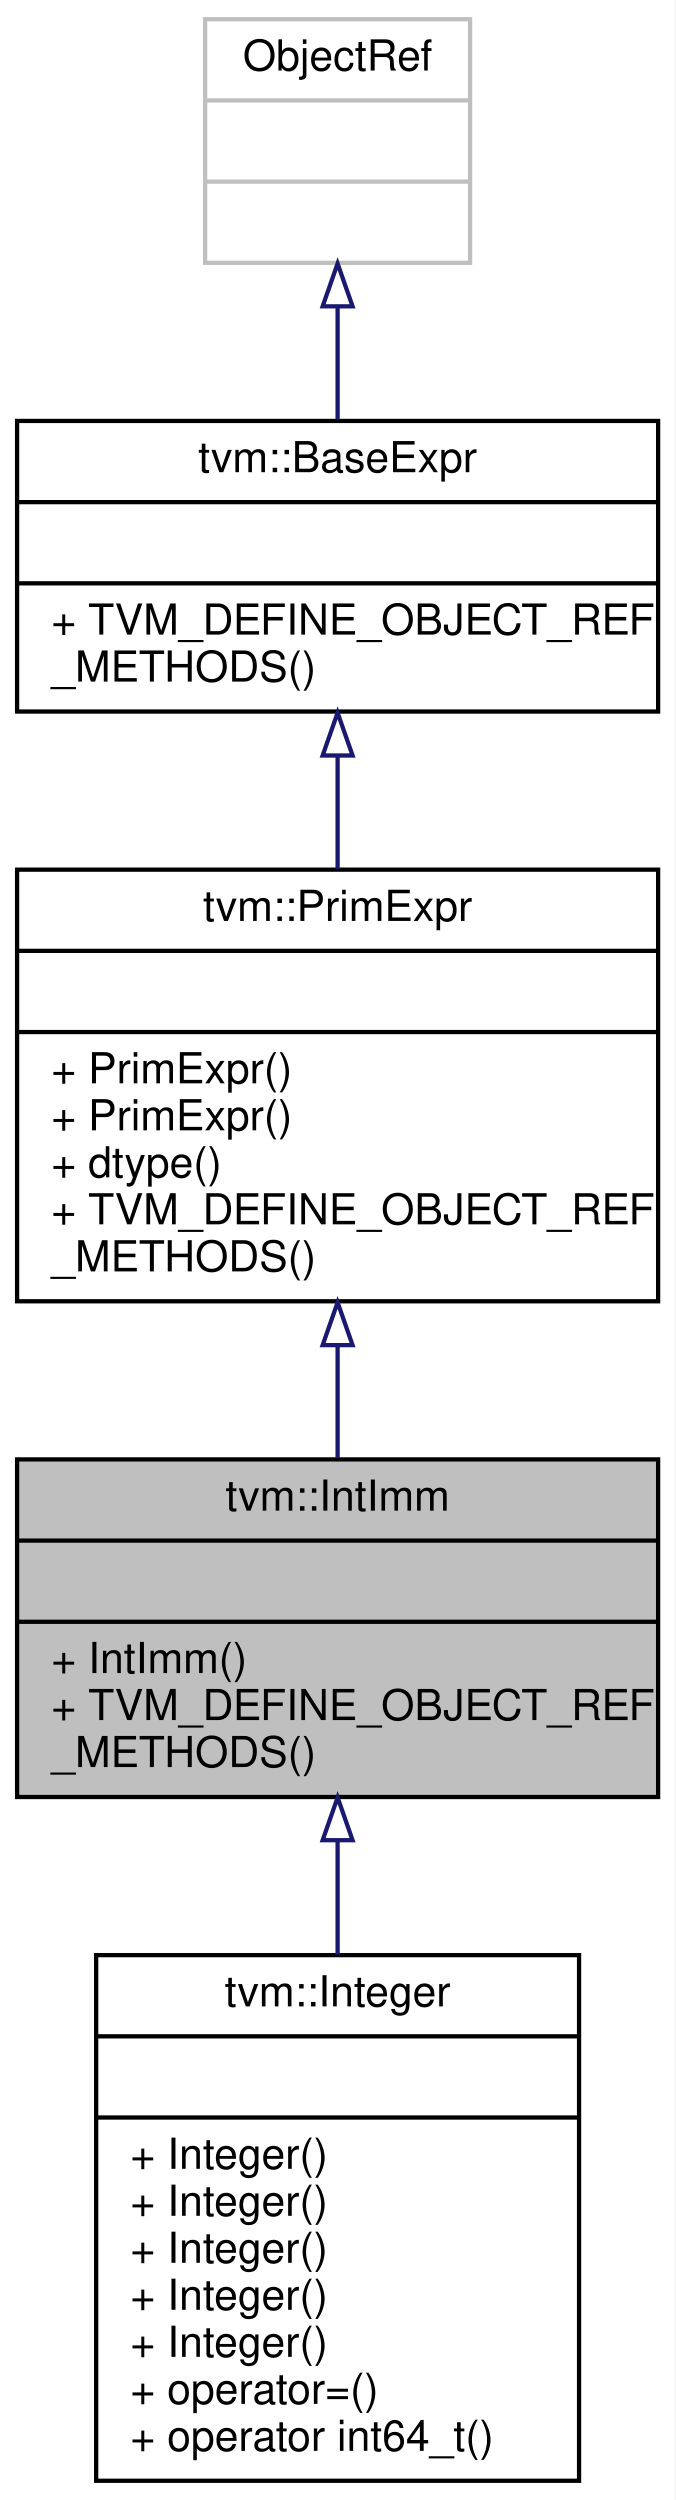
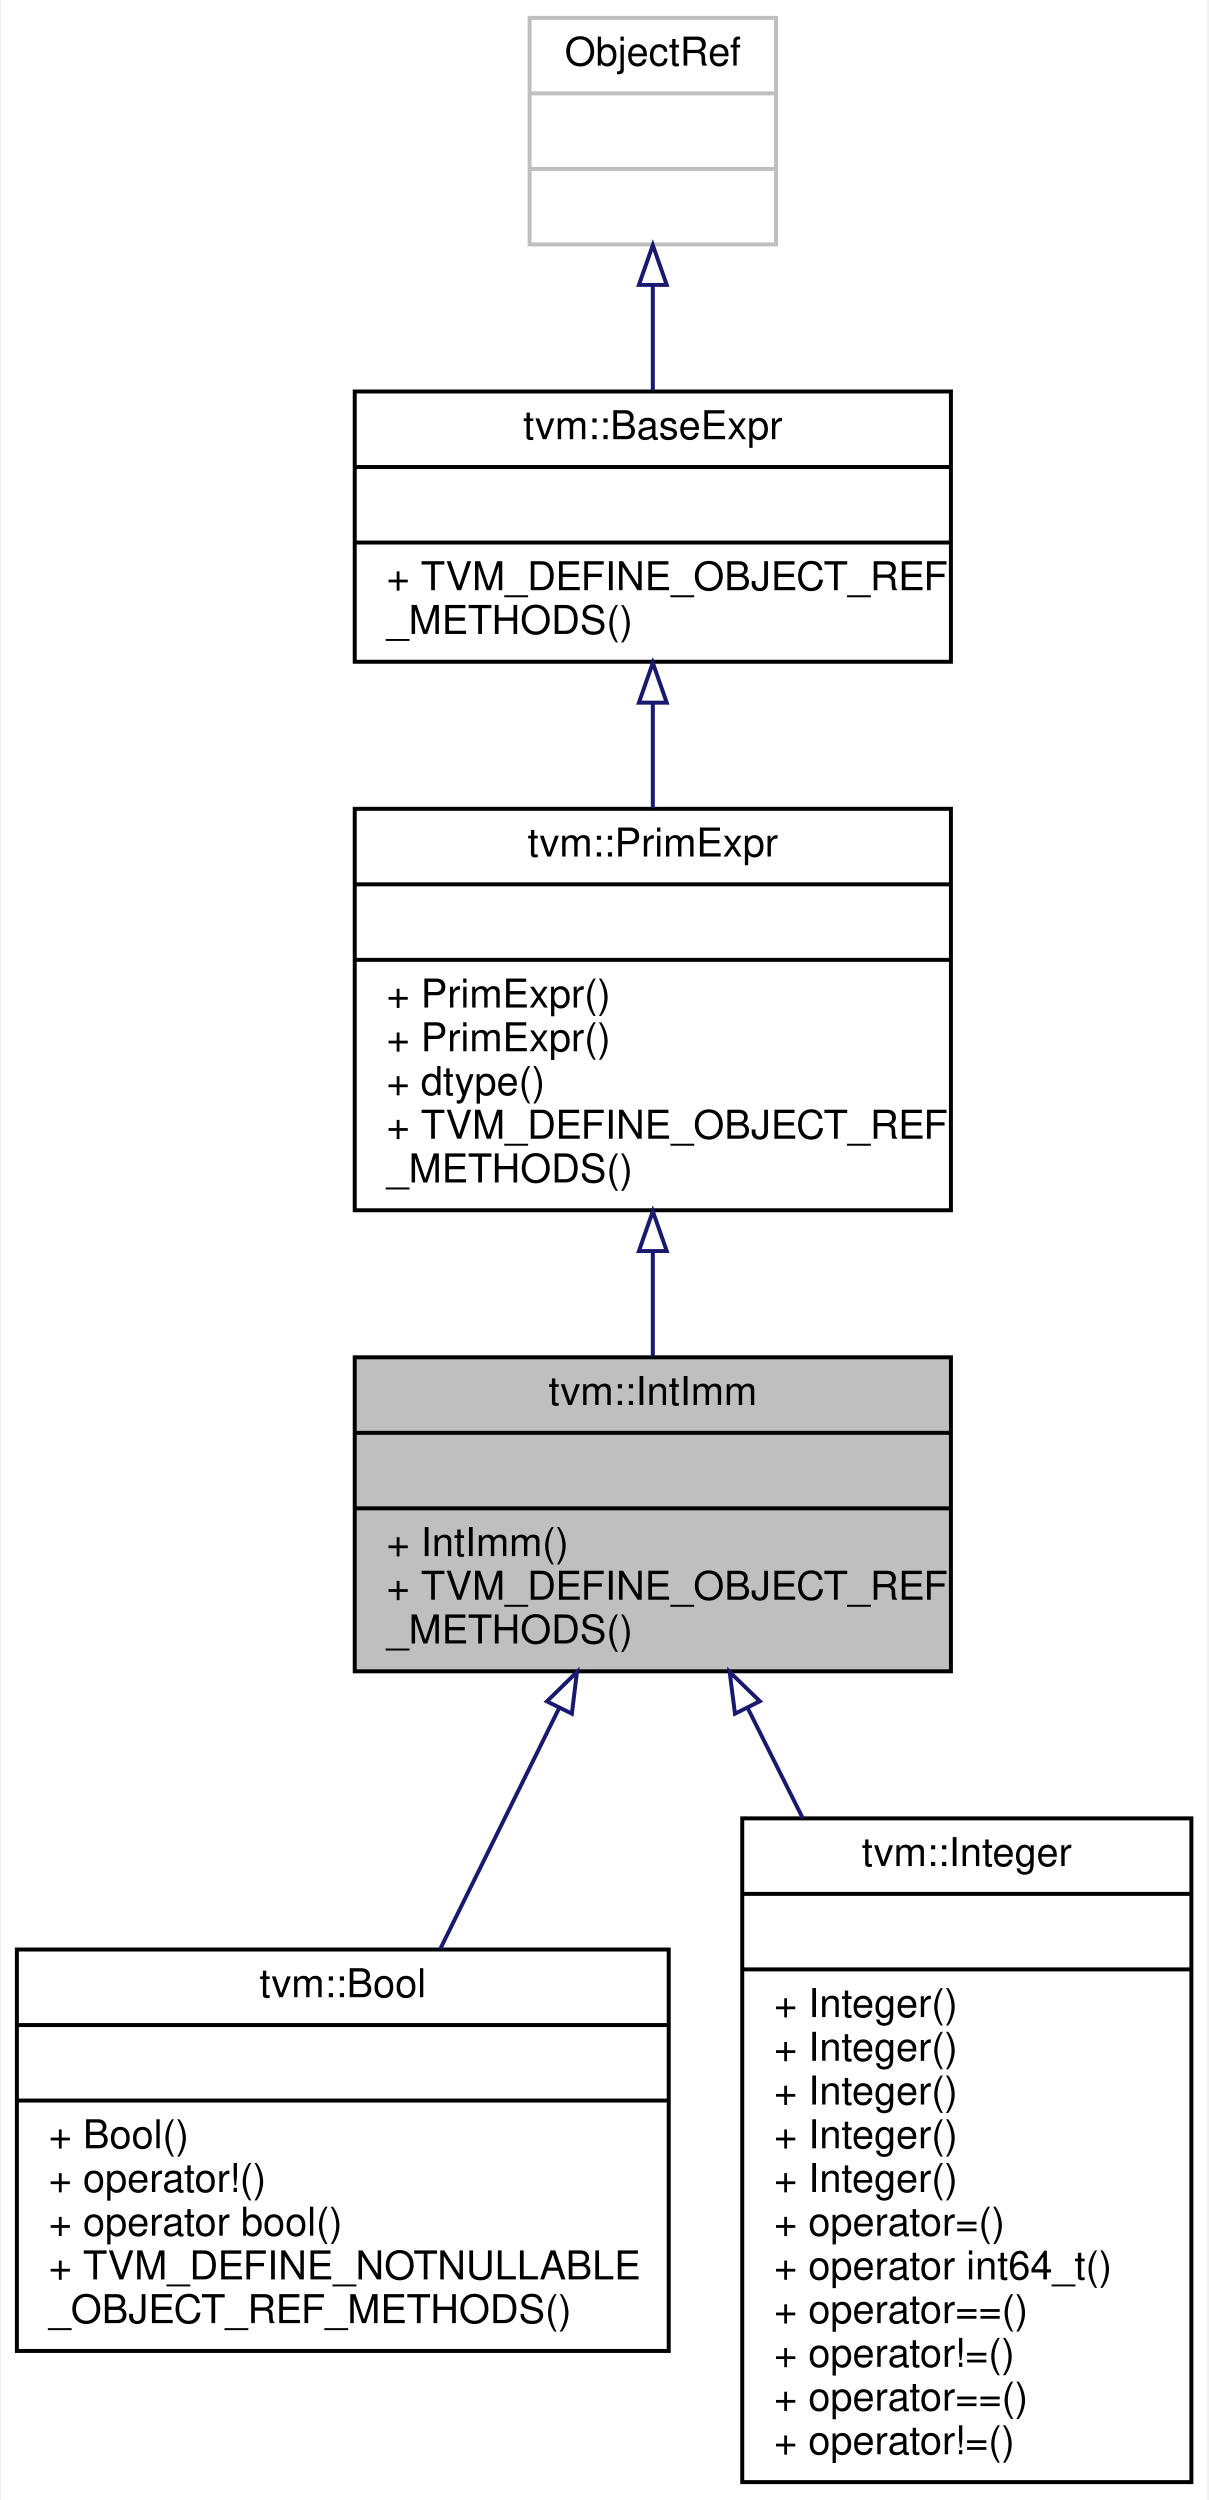
- <svg xmlns="http://www.w3.org/2000/svg" xmlns:xlink="http://www.w3.org/1999/xlink" width="158pt" height="585pt" viewBox="0.00 0.00 158.00 585.00">
-   <g id="graph0" class="graph" transform="scale(1 1) rotate(0) translate(4 581)">
-     <polygon fill="white" stroke="none" points="-4,4 -4,-581 154,-581 154,4 -4,4" />
+ <svg xmlns="http://www.w3.org/2000/svg" xmlns:xlink="http://www.w3.org/1999/xlink" width="304pt" height="629pt" viewBox="0.00 0.00 303.50 629.00">
+   <g id="graph0" class="graph" transform="scale(1 1) rotate(0) translate(4 625)">
+     <polygon fill="white" stroke="none" points="-4,4 -4,-625 299.5,-625 299.5,4 -4,4" />
    <g id="node1" class="node">
-       <polygon fill="#bfbfbf" stroke="black" points="-1.42109e-14,-160.5 -1.42109e-14,-239.5 150,-239.5 150,-160.5 -1.42109e-14,-160.5" />
-       <text text-anchor="middle" x="75" y="-227.5" font-family="Helvetica,sans-Serif" font-size="10.00">tvm::IntImm</text>
-       <polyline fill="none" stroke="black" points="-1.42109e-14,-220.5 150,-220.5 " />
-       <text text-anchor="middle" x="75" y="-208.5" font-family="Helvetica,sans-Serif" font-size="10.00"> </text>
-       <polyline fill="none" stroke="black" points="-1.42109e-14,-201.5 150,-201.5 " />
-       <text text-anchor="start" x="8" y="-189.5" font-family="Helvetica,sans-Serif" font-size="10.00">+ IntImm()</text>
-       <text text-anchor="start" x="8" y="-178.5" font-family="Helvetica,sans-Serif" font-size="10.00">+ TVM_DEFINE_OBJECT_REF</text>
-       <text text-anchor="start" x="8" y="-167.5" font-family="Helvetica,sans-Serif" font-size="10.00">_METHODS()</text>
+       <polygon fill="#bfbfbf" stroke="black" points="85,-204.5 85,-283.5 235,-283.5 235,-204.5 85,-204.5" />
+       <text text-anchor="middle" x="160" y="-271.5" font-family="Helvetica,sans-Serif" font-size="10.00">tvm::IntImm</text>
+       <polyline fill="none" stroke="black" points="85,-264.5 235,-264.5 " />
+       <text text-anchor="middle" x="160" y="-252.5" font-family="Helvetica,sans-Serif" font-size="10.00"> </text>
+       <polyline fill="none" stroke="black" points="85,-245.5 235,-245.5 " />
+       <text text-anchor="start" x="93" y="-233.5" font-family="Helvetica,sans-Serif" font-size="10.00">+ IntImm()</text>
+       <text text-anchor="start" x="93" y="-222.5" font-family="Helvetica,sans-Serif" font-size="10.00">+ TVM_DEFINE_OBJECT_REF</text>
+       <text text-anchor="start" x="93" y="-211.5" font-family="Helvetica,sans-Serif" font-size="10.00">_METHODS()</text>
    </g>
    <g id="node5" class="node">
      <g id="a_node5">
-         <a xlink:href="classtvm_1_1Integer.html" target="_top" xlink:title="Container of constant int that adds more constructors. ">
-           <polygon fill="white" stroke="black" points="18.5,-0.5 18.5,-123.5 131.5,-123.5 131.5,-0.5 18.5,-0.5" />
-           <text text-anchor="middle" x="75" y="-111.5" font-family="Helvetica,sans-Serif" font-size="10.00">tvm::Integer</text>
-           <polyline fill="none" stroke="black" points="18.5,-104.5 131.5,-104.5 " />
-           <text text-anchor="middle" x="75" y="-92.5" font-family="Helvetica,sans-Serif" font-size="10.00"> </text>
-           <polyline fill="none" stroke="black" points="18.5,-85.5 131.5,-85.5 " />
-           <text text-anchor="start" x="26.5" y="-73.5" font-family="Helvetica,sans-Serif" font-size="10.00">+ Integer()</text>
-           <text text-anchor="start" x="26.5" y="-62.5" font-family="Helvetica,sans-Serif" font-size="10.00">+ Integer()</text>
-           <text text-anchor="start" x="26.5" y="-51.5" font-family="Helvetica,sans-Serif" font-size="10.00">+ Integer()</text>
-           <text text-anchor="start" x="26.5" y="-40.5" font-family="Helvetica,sans-Serif" font-size="10.00">+ Integer()</text>
-           <text text-anchor="start" x="26.5" y="-29.5" font-family="Helvetica,sans-Serif" font-size="10.00">+ Integer()</text>
-           <text text-anchor="start" x="26.5" y="-18.5" font-family="Helvetica,sans-Serif" font-size="10.00">+ operator=()</text>
-           <text text-anchor="start" x="26.5" y="-7.5" font-family="Helvetica,sans-Serif" font-size="10.00">+ operator int64_t()</text>
+         <a xlink:href="classtvm_1_1Bool.html" target="_top" xlink:title="Boolean constant. ">
+           <polygon fill="white" stroke="black" points="0,-33.5 0,-134.5 164,-134.5 164,-33.5 0,-33.5" />
+           <text text-anchor="middle" x="82" y="-122.5" font-family="Helvetica,sans-Serif" font-size="10.00">tvm::Bool</text>
+           <polyline fill="none" stroke="black" points="0,-115.5 164,-115.5 " />
+           <text text-anchor="middle" x="82" y="-103.5" font-family="Helvetica,sans-Serif" font-size="10.00"> </text>
+           <polyline fill="none" stroke="black" points="0,-96.5 164,-96.5 " />
+           <text text-anchor="start" x="8" y="-84.5" font-family="Helvetica,sans-Serif" font-size="10.00">+ Bool()</text>
+           <text text-anchor="start" x="8" y="-73.5" font-family="Helvetica,sans-Serif" font-size="10.00">+ operator!()</text>
+           <text text-anchor="start" x="8" y="-62.5" font-family="Helvetica,sans-Serif" font-size="10.00">+ operator bool()</text>
+           <text text-anchor="start" x="8" y="-51.5" font-family="Helvetica,sans-Serif" font-size="10.00">+ TVM_DEFINE_NOTNULLABLE</text>
+           <text text-anchor="start" x="8" y="-40.5" font-family="Helvetica,sans-Serif" font-size="10.00">_OBJECT_REF_METHODS()</text>
        </a>
      </g>
    </g>
    <g id="edge4" class="edge">
-       <path fill="none" stroke="midnightblue" d="M75,-150.144C75,-141.528 75,-132.465 75,-123.574" />
-       <polygon fill="none" stroke="midnightblue" points="71.5,-150.392 75,-160.392 78.5,-150.392 71.5,-150.392" />
+       <path fill="none" stroke="midnightblue" d="M136.403,-195.2C126.942,-176.036 116.04,-153.953 106.492,-134.611" />
+       <polygon fill="none" stroke="midnightblue" points="133.354,-196.931 140.919,-204.349 139.631,-193.833 133.354,-196.931" />
+     </g>
+     <g id="node6" class="node">
+       <g id="a_node6">
+         <a xlink:href="classtvm_1_1Integer.html" target="_top" xlink:title="Container of constant int that adds more constructors. ">
+           <polygon fill="white" stroke="black" points="182.5,-0.5 182.5,-167.5 295.5,-167.5 295.5,-0.5 182.5,-0.5" />
+           <text text-anchor="middle" x="239" y="-155.5" font-family="Helvetica,sans-Serif" font-size="10.00">tvm::Integer</text>
+           <polyline fill="none" stroke="black" points="182.5,-148.5 295.5,-148.5 " />
+           <text text-anchor="middle" x="239" y="-136.5" font-family="Helvetica,sans-Serif" font-size="10.00"> </text>
+           <polyline fill="none" stroke="black" points="182.5,-129.5 295.5,-129.5 " />
+           <text text-anchor="start" x="190.5" y="-117.5" font-family="Helvetica,sans-Serif" font-size="10.00">+ Integer()</text>
+           <text text-anchor="start" x="190.5" y="-106.5" font-family="Helvetica,sans-Serif" font-size="10.00">+ Integer()</text>
+           <text text-anchor="start" x="190.5" y="-95.5" font-family="Helvetica,sans-Serif" font-size="10.00">+ Integer()</text>
+           <text text-anchor="start" x="190.5" y="-84.5" font-family="Helvetica,sans-Serif" font-size="10.00">+ Integer()</text>
+           <text text-anchor="start" x="190.5" y="-73.5" font-family="Helvetica,sans-Serif" font-size="10.00">+ Integer()</text>
+           <text text-anchor="start" x="190.5" y="-62.5" font-family="Helvetica,sans-Serif" font-size="10.00">+ operator=()</text>
+           <text text-anchor="start" x="190.5" y="-51.5" font-family="Helvetica,sans-Serif" font-size="10.00">+ operator int64_t()</text>
+           <text text-anchor="start" x="190.5" y="-40.5" font-family="Helvetica,sans-Serif" font-size="10.00">+ operator==()</text>
+           <text text-anchor="start" x="190.5" y="-29.5" font-family="Helvetica,sans-Serif" font-size="10.00">+ operator!=()</text>
+           <text text-anchor="start" x="190.5" y="-18.5" font-family="Helvetica,sans-Serif" font-size="10.00">+ operator==()</text>
+           <text text-anchor="start" x="190.5" y="-7.5" font-family="Helvetica,sans-Serif" font-size="10.00">+ operator!=()</text>
+         </a>
+       </g>
+     </g>
+     <g id="edge5" class="edge">
+       <path fill="none" stroke="midnightblue" d="M183.808,-195.384C188.229,-186.542 192.964,-177.073 197.733,-167.535" />
+       <polygon fill="none" stroke="midnightblue" points="180.667,-193.839 179.326,-204.349 186.928,-196.97 180.667,-193.839" />
    </g>
    <g id="node2" class="node">
      <g id="a_node2">
        <a xlink:href="classtvm_1_1PrimExpr.html" target="_top" xlink:title="Reference to PrimExprNode. ">
-           <polygon fill="white" stroke="black" points="-1.42109e-14,-276.5 -1.42109e-14,-377.5 150,-377.5 150,-276.5 -1.42109e-14,-276.5" />
-           <text text-anchor="middle" x="75" y="-365.5" font-family="Helvetica,sans-Serif" font-size="10.00">tvm::PrimExpr</text>
-           <polyline fill="none" stroke="black" points="-1.42109e-14,-358.5 150,-358.5 " />
-           <text text-anchor="middle" x="75" y="-346.5" font-family="Helvetica,sans-Serif" font-size="10.00"> </text>
-           <polyline fill="none" stroke="black" points="-1.42109e-14,-339.5 150,-339.5 " />
-           <text text-anchor="start" x="8" y="-327.5" font-family="Helvetica,sans-Serif" font-size="10.00">+ PrimExpr()</text>
-           <text text-anchor="start" x="8" y="-316.5" font-family="Helvetica,sans-Serif" font-size="10.00">+ PrimExpr()</text>
-           <text text-anchor="start" x="8" y="-305.5" font-family="Helvetica,sans-Serif" font-size="10.00">+ dtype()</text>
-           <text text-anchor="start" x="8" y="-294.5" font-family="Helvetica,sans-Serif" font-size="10.00">+ TVM_DEFINE_OBJECT_REF</text>
-           <text text-anchor="start" x="8" y="-283.5" font-family="Helvetica,sans-Serif" font-size="10.00">_METHODS()</text>
+           <polygon fill="white" stroke="black" points="85,-320.5 85,-421.5 235,-421.5 235,-320.5 85,-320.5" />
+           <text text-anchor="middle" x="160" y="-409.5" font-family="Helvetica,sans-Serif" font-size="10.00">tvm::PrimExpr</text>
+           <polyline fill="none" stroke="black" points="85,-402.5 235,-402.5 " />
+           <text text-anchor="middle" x="160" y="-390.5" font-family="Helvetica,sans-Serif" font-size="10.00"> </text>
+           <polyline fill="none" stroke="black" points="85,-383.5 235,-383.5 " />
+           <text text-anchor="start" x="93" y="-371.5" font-family="Helvetica,sans-Serif" font-size="10.00">+ PrimExpr()</text>
+           <text text-anchor="start" x="93" y="-360.5" font-family="Helvetica,sans-Serif" font-size="10.00">+ PrimExpr()</text>
+           <text text-anchor="start" x="93" y="-349.5" font-family="Helvetica,sans-Serif" font-size="10.00">+ dtype()</text>
+           <text text-anchor="start" x="93" y="-338.5" font-family="Helvetica,sans-Serif" font-size="10.00">+ TVM_DEFINE_OBJECT_REF</text>
+           <text text-anchor="start" x="93" y="-327.5" font-family="Helvetica,sans-Serif" font-size="10.00">_METHODS()</text>
        </a>
      </g>
    </g>
    <g id="edge1" class="edge">
-       <path fill="none" stroke="midnightblue" d="M75,-266.186C75,-257.221 75,-248.181 75,-239.808" />
-       <polygon fill="none" stroke="midnightblue" points="71.5,-266.237 75,-276.238 78.5,-266.238 71.5,-266.237" />
+       <path fill="none" stroke="midnightblue" d="M160,-310.186C160,-301.221 160,-292.181 160,-283.808" />
+       <polygon fill="none" stroke="midnightblue" points="156.5,-310.237 160,-320.238 163.5,-310.238 156.5,-310.237" />
    </g>
    <g id="node3" class="node">
      <g id="a_node3">
        <a xlink:href="classtvm_1_1BaseExpr.html" target="_top" xlink:title="Managed reference to BaseExprNode. ">
-           <polygon fill="white" stroke="black" points="-1.42109e-14,-414.5 -1.42109e-14,-482.5 150,-482.5 150,-414.5 -1.42109e-14,-414.5" />
-           <text text-anchor="middle" x="75" y="-470.5" font-family="Helvetica,sans-Serif" font-size="10.00">tvm::BaseExpr</text>
-           <polyline fill="none" stroke="black" points="-1.42109e-14,-463.5 150,-463.5 " />
-           <text text-anchor="middle" x="75" y="-451.5" font-family="Helvetica,sans-Serif" font-size="10.00"> </text>
-           <polyline fill="none" stroke="black" points="-1.42109e-14,-444.5 150,-444.5 " />
-           <text text-anchor="start" x="8" y="-432.5" font-family="Helvetica,sans-Serif" font-size="10.00">+ TVM_DEFINE_OBJECT_REF</text>
-           <text text-anchor="start" x="8" y="-421.5" font-family="Helvetica,sans-Serif" font-size="10.00">_METHODS()</text>
+           <polygon fill="white" stroke="black" points="85,-458.5 85,-526.5 235,-526.5 235,-458.5 85,-458.5" />
+           <text text-anchor="middle" x="160" y="-514.5" font-family="Helvetica,sans-Serif" font-size="10.00">tvm::BaseExpr</text>
+           <polyline fill="none" stroke="black" points="85,-507.5 235,-507.5 " />
+           <text text-anchor="middle" x="160" y="-495.5" font-family="Helvetica,sans-Serif" font-size="10.00"> </text>
+           <polyline fill="none" stroke="black" points="85,-488.5 235,-488.5 " />
+           <text text-anchor="start" x="93" y="-476.5" font-family="Helvetica,sans-Serif" font-size="10.00">+ TVM_DEFINE_OBJECT_REF</text>
+           <text text-anchor="start" x="93" y="-465.5" font-family="Helvetica,sans-Serif" font-size="10.00">_METHODS()</text>
        </a>
      </g>
    </g>
    <g id="edge2" class="edge">
-       <path fill="none" stroke="midnightblue" d="M75,-404.045C75,-395.469 75,-386.408 75,-377.646" />
-       <polygon fill="none" stroke="midnightblue" points="71.5,-404.213 75,-414.213 78.5,-404.213 71.5,-404.213" />
+       <path fill="none" stroke="midnightblue" d="M160,-448.045C160,-439.469 160,-430.408 160,-421.646" />
+       <polygon fill="none" stroke="midnightblue" points="156.5,-448.213 160,-458.213 163.5,-448.213 156.5,-448.213" />
    </g>
    <g id="node4" class="node">
-       <polygon fill="white" stroke="#bfbfbf" points="44,-519.5 44,-576.5 106,-576.5 106,-519.5 44,-519.5" />
-       <text text-anchor="middle" x="75" y="-564.5" font-family="Helvetica,sans-Serif" font-size="10.00">ObjectRef</text>
-       <polyline fill="none" stroke="#bfbfbf" points="44,-557.5 106,-557.5 " />
-       <text text-anchor="middle" x="75" y="-545.5" font-family="Helvetica,sans-Serif" font-size="10.00"> </text>
-       <polyline fill="none" stroke="#bfbfbf" points="44,-538.5 106,-538.5 " />
-       <text text-anchor="middle" x="75" y="-526.5" font-family="Helvetica,sans-Serif" font-size="10.00"> </text>
+       <polygon fill="white" stroke="#bfbfbf" points="129,-563.5 129,-620.5 191,-620.5 191,-563.5 129,-563.5" />
+       <text text-anchor="middle" x="160" y="-608.5" font-family="Helvetica,sans-Serif" font-size="10.00">ObjectRef</text>
+       <polyline fill="none" stroke="#bfbfbf" points="129,-601.5 191,-601.5 " />
+       <text text-anchor="middle" x="160" y="-589.5" font-family="Helvetica,sans-Serif" font-size="10.00"> </text>
+       <polyline fill="none" stroke="#bfbfbf" points="129,-582.5 191,-582.5 " />
+       <text text-anchor="middle" x="160" y="-570.5" font-family="Helvetica,sans-Serif" font-size="10.00"> </text>
    </g>
    <g id="edge3" class="edge">
-       <path fill="none" stroke="midnightblue" d="M75,-509.063C75,-500.393 75,-491.243 75,-482.786" />
-       <polygon fill="none" stroke="midnightblue" points="71.5,-509.321 75,-519.321 78.5,-509.321 71.5,-509.321" />
+       <path fill="none" stroke="midnightblue" d="M160,-553.063C160,-544.393 160,-535.243 160,-526.786" />
+       <polygon fill="none" stroke="midnightblue" points="156.5,-553.321 160,-563.321 163.5,-553.321 156.5,-553.321" />
    </g>
  </g>
</svg>
